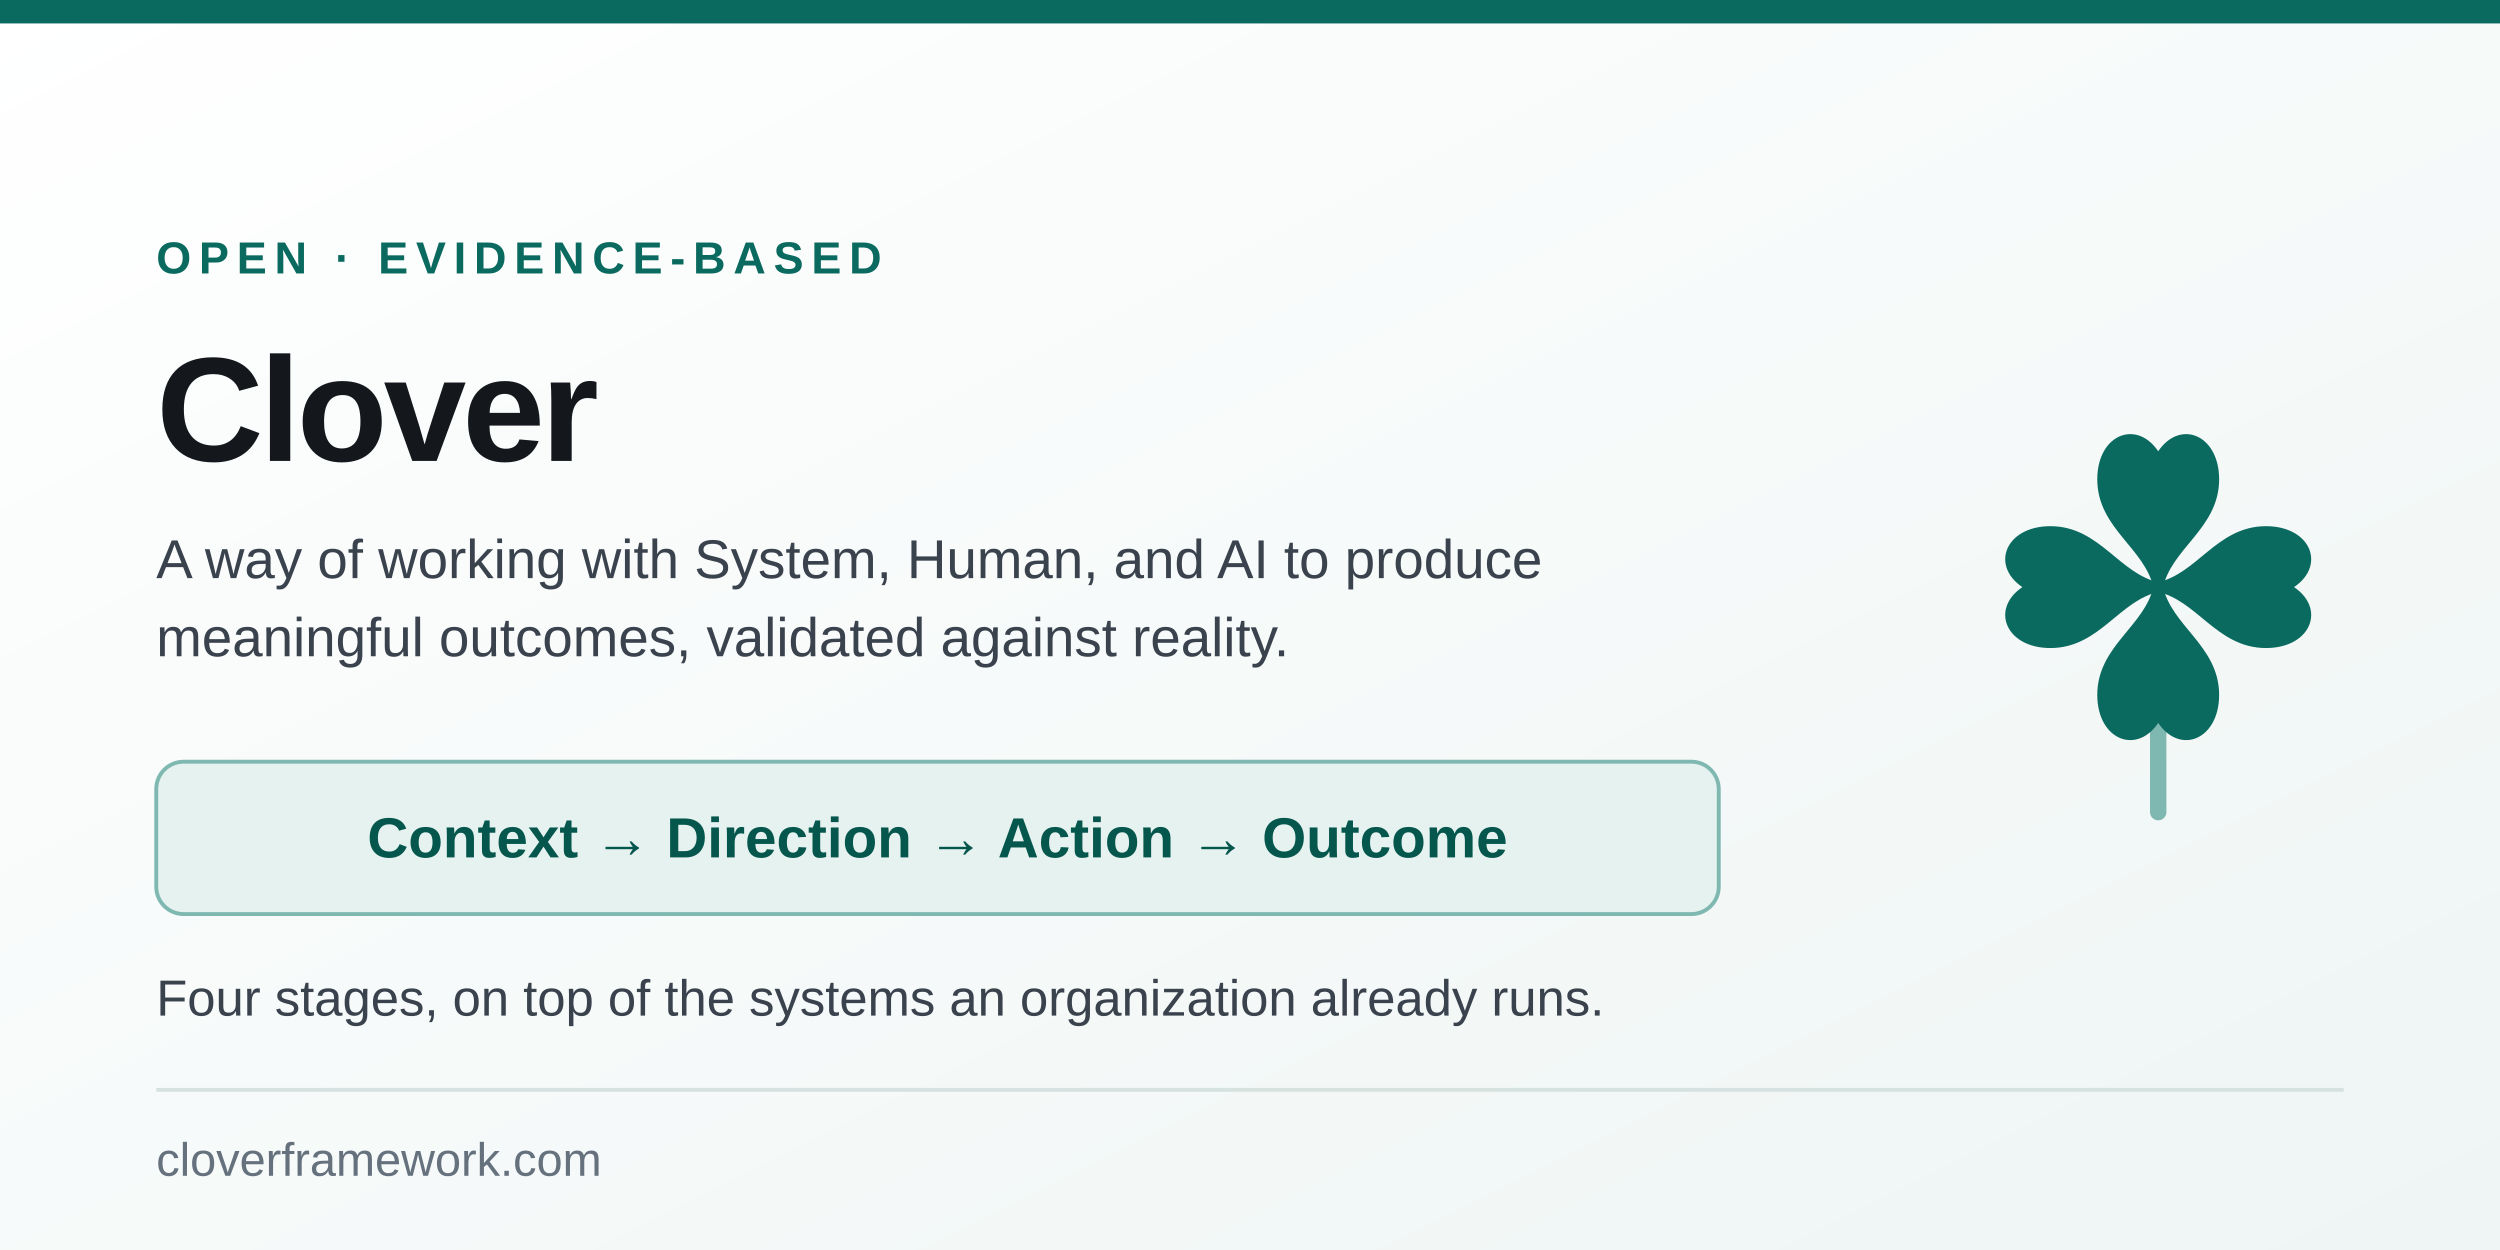
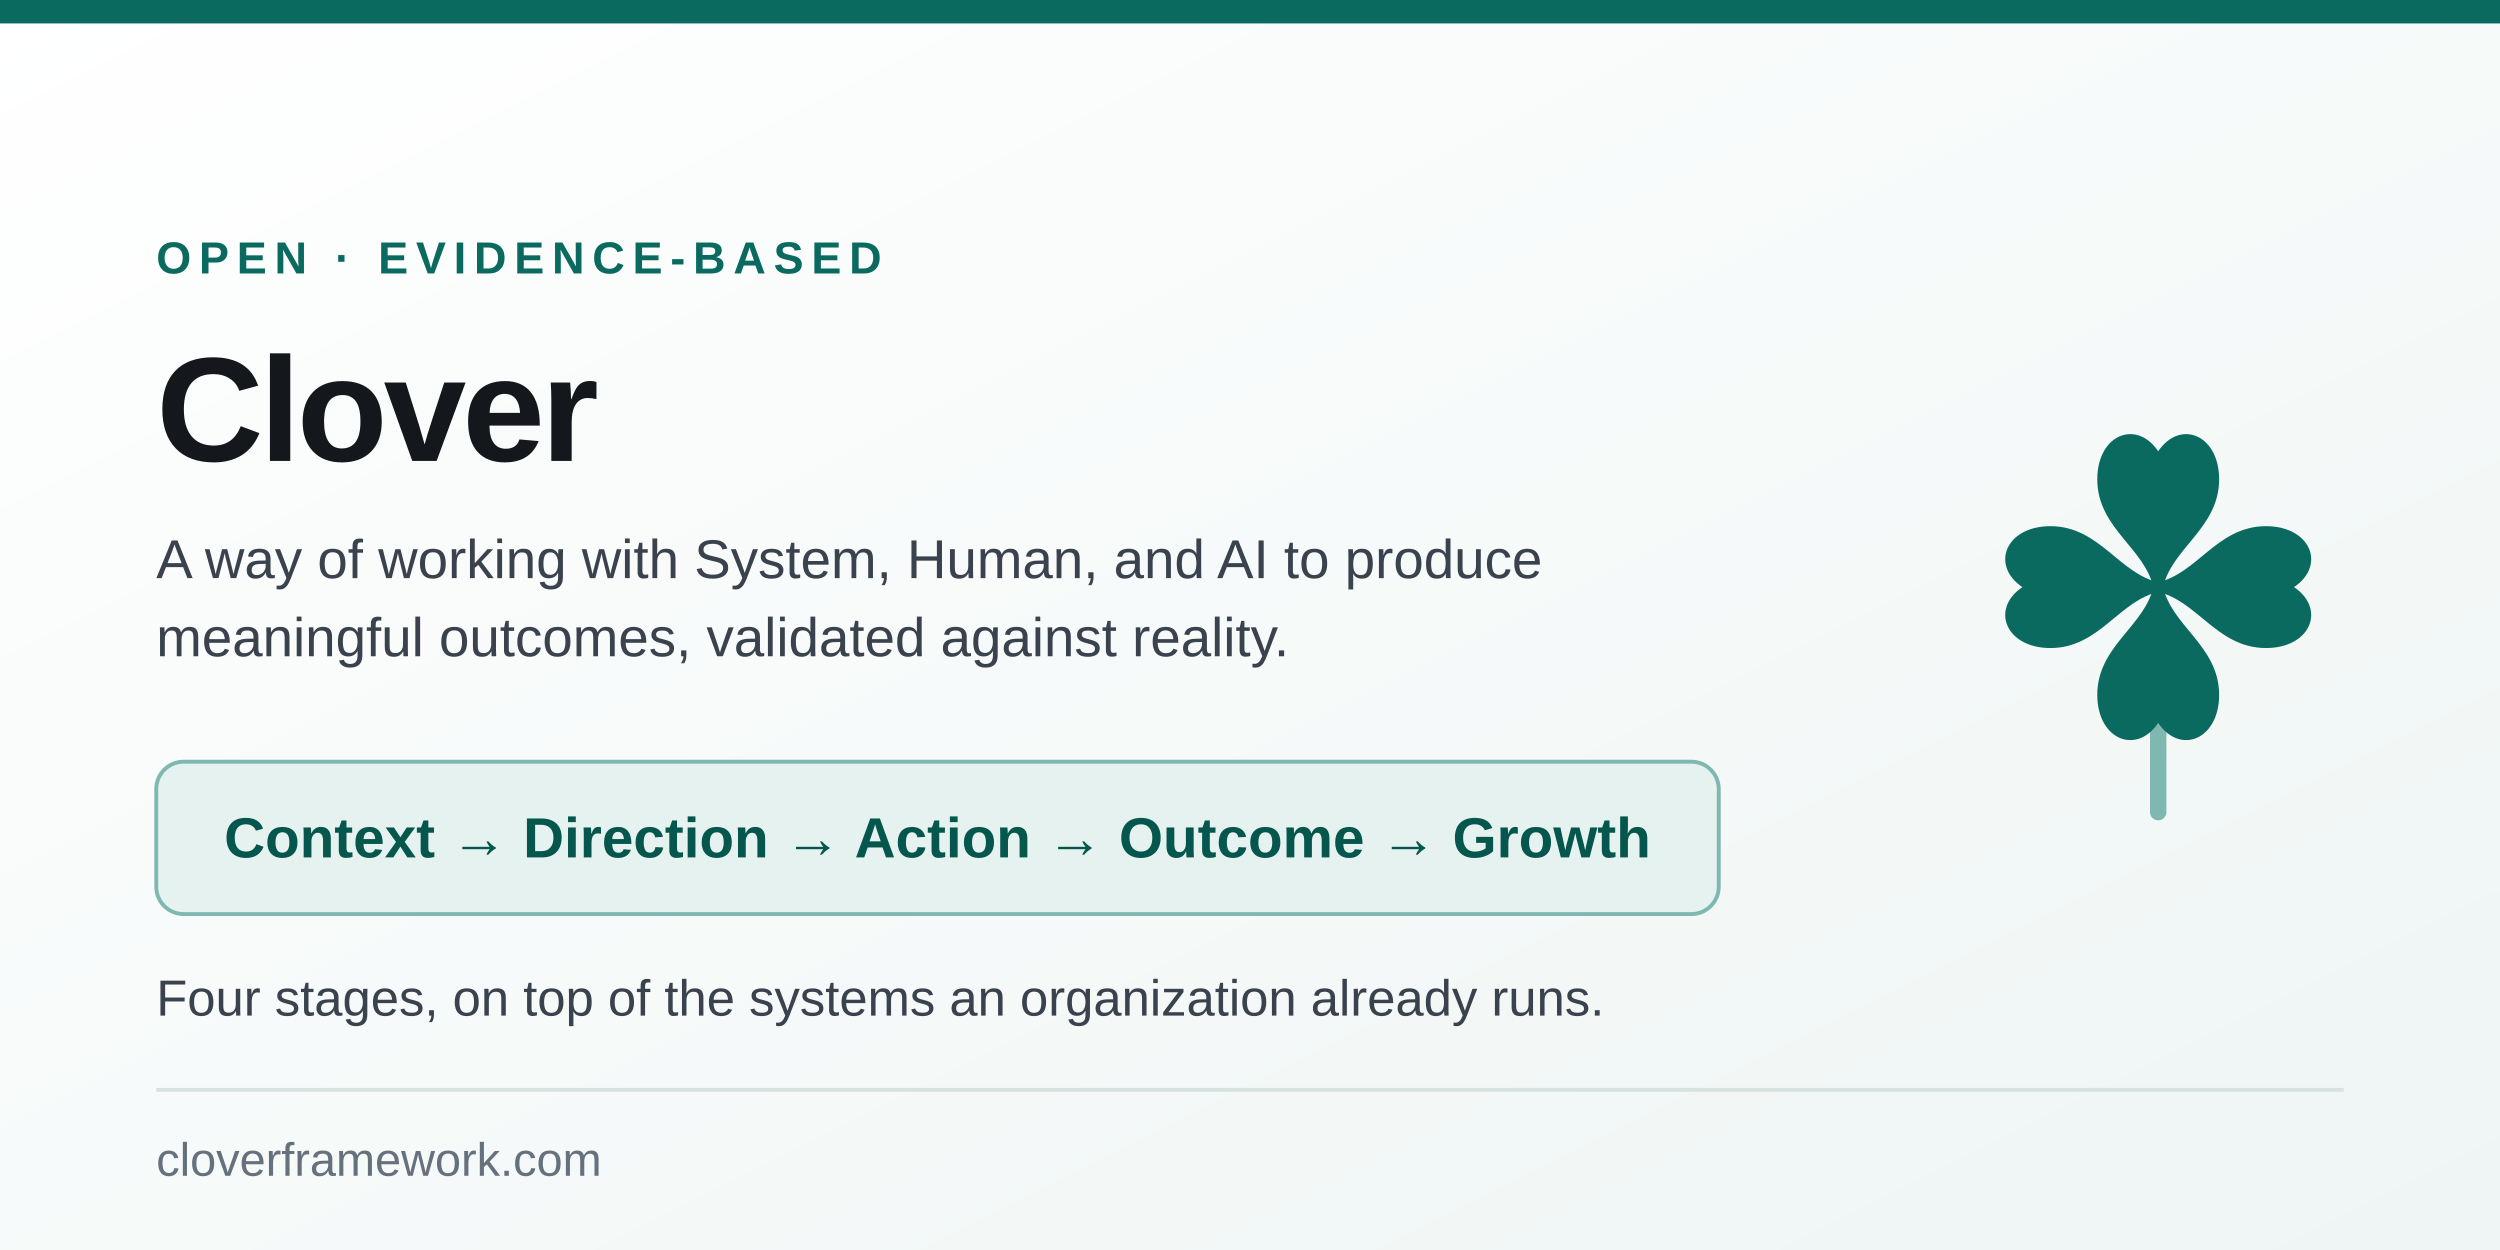
<svg xmlns="http://www.w3.org/2000/svg" viewBox="0 0 1280 640" width="1280" height="640" role="img" aria-labelledby="t">
  <defs>
    <linearGradient id="bg" x1="0" y1="0" x2="1" y2="1">
      <stop stop-color="#ffffff" />
      <stop offset="1" stop-color="#eef5f4" />
    </linearGradient>
    <path id="leaf" d="M50 44C48 35 38 31 38 21C38 12 46 9 50 17C54 9 62 12 62 21C62 31 52 35 50 44Z" />
  </defs>
  <rect width="1280" height="640" fill="url(#bg)" />
  <rect width="1280" height="12" fill="#0a6a5f" />
  <g font-family="Arial,Helvetica,sans-serif">
    <text x="80" y="140" font-size="23" font-weight="700" fill="#0a6a5f" letter-spacing="4">OPEN · EVIDENCE-BASED</text>
    <text x="80" y="236" font-size="76" font-weight="700" fill="#14181d" letter-spacing="-2">Clover</text>
    <text x="80" y="296" font-size="28" fill="#39424d">A way of working with System, Human, and AI to produce</text>
    <text x="80" y="336" font-size="28" fill="#39424d">meaningful outcomes, validated against reality.</text>
    <rect x="80" y="390" width="800" height="78" rx="14" fill="#e6f2f0" stroke="#7fb8b0" stroke-width="2" />
-     <text x="480" y="439" text-anchor="middle" font-size="29" font-weight="700" fill="#05564c">Context → Direction → Action → Outcome</text>
+     <text x="480" y="439" text-anchor="middle" font-size="29" font-weight="700" fill="#05564c">Context → Direction → Action → Outcome → Growth</text>
    <text x="80" y="520" font-size="26" fill="#39424d">Four stages, on top of the systems an organization already runs.</text>
    <path d="M80 558h1120" stroke="#d6e2e0" stroke-width="2" />
    <text x="80" y="602" font-size="24" fill="#66717e">cloverframework.com</text>
    <g transform="translate(985 195) scale(2.4)">
      <path d="M50 48C50 66 50 78 50 92" fill="none" stroke="#7fb8b0" stroke-width="3.5" stroke-linecap="round" />
      <use href="#leaf" fill="#0a6a5f" stroke="#0a6a5f" stroke-width="2" stroke-linejoin="round" />
      <use href="#leaf" transform="rotate(90 50 44)" fill="#0a6a5f" stroke="#0a6a5f" stroke-width="2" stroke-linejoin="round" />
      <use href="#leaf" transform="rotate(180 50 44)" fill="#0a6a5f" stroke="#0a6a5f" stroke-width="2" stroke-linejoin="round" />
      <use href="#leaf" transform="rotate(270 50 44)" fill="#0a6a5f" stroke="#0a6a5f" stroke-width="2" stroke-linejoin="round" />
    </g>
  </g>
</svg>
